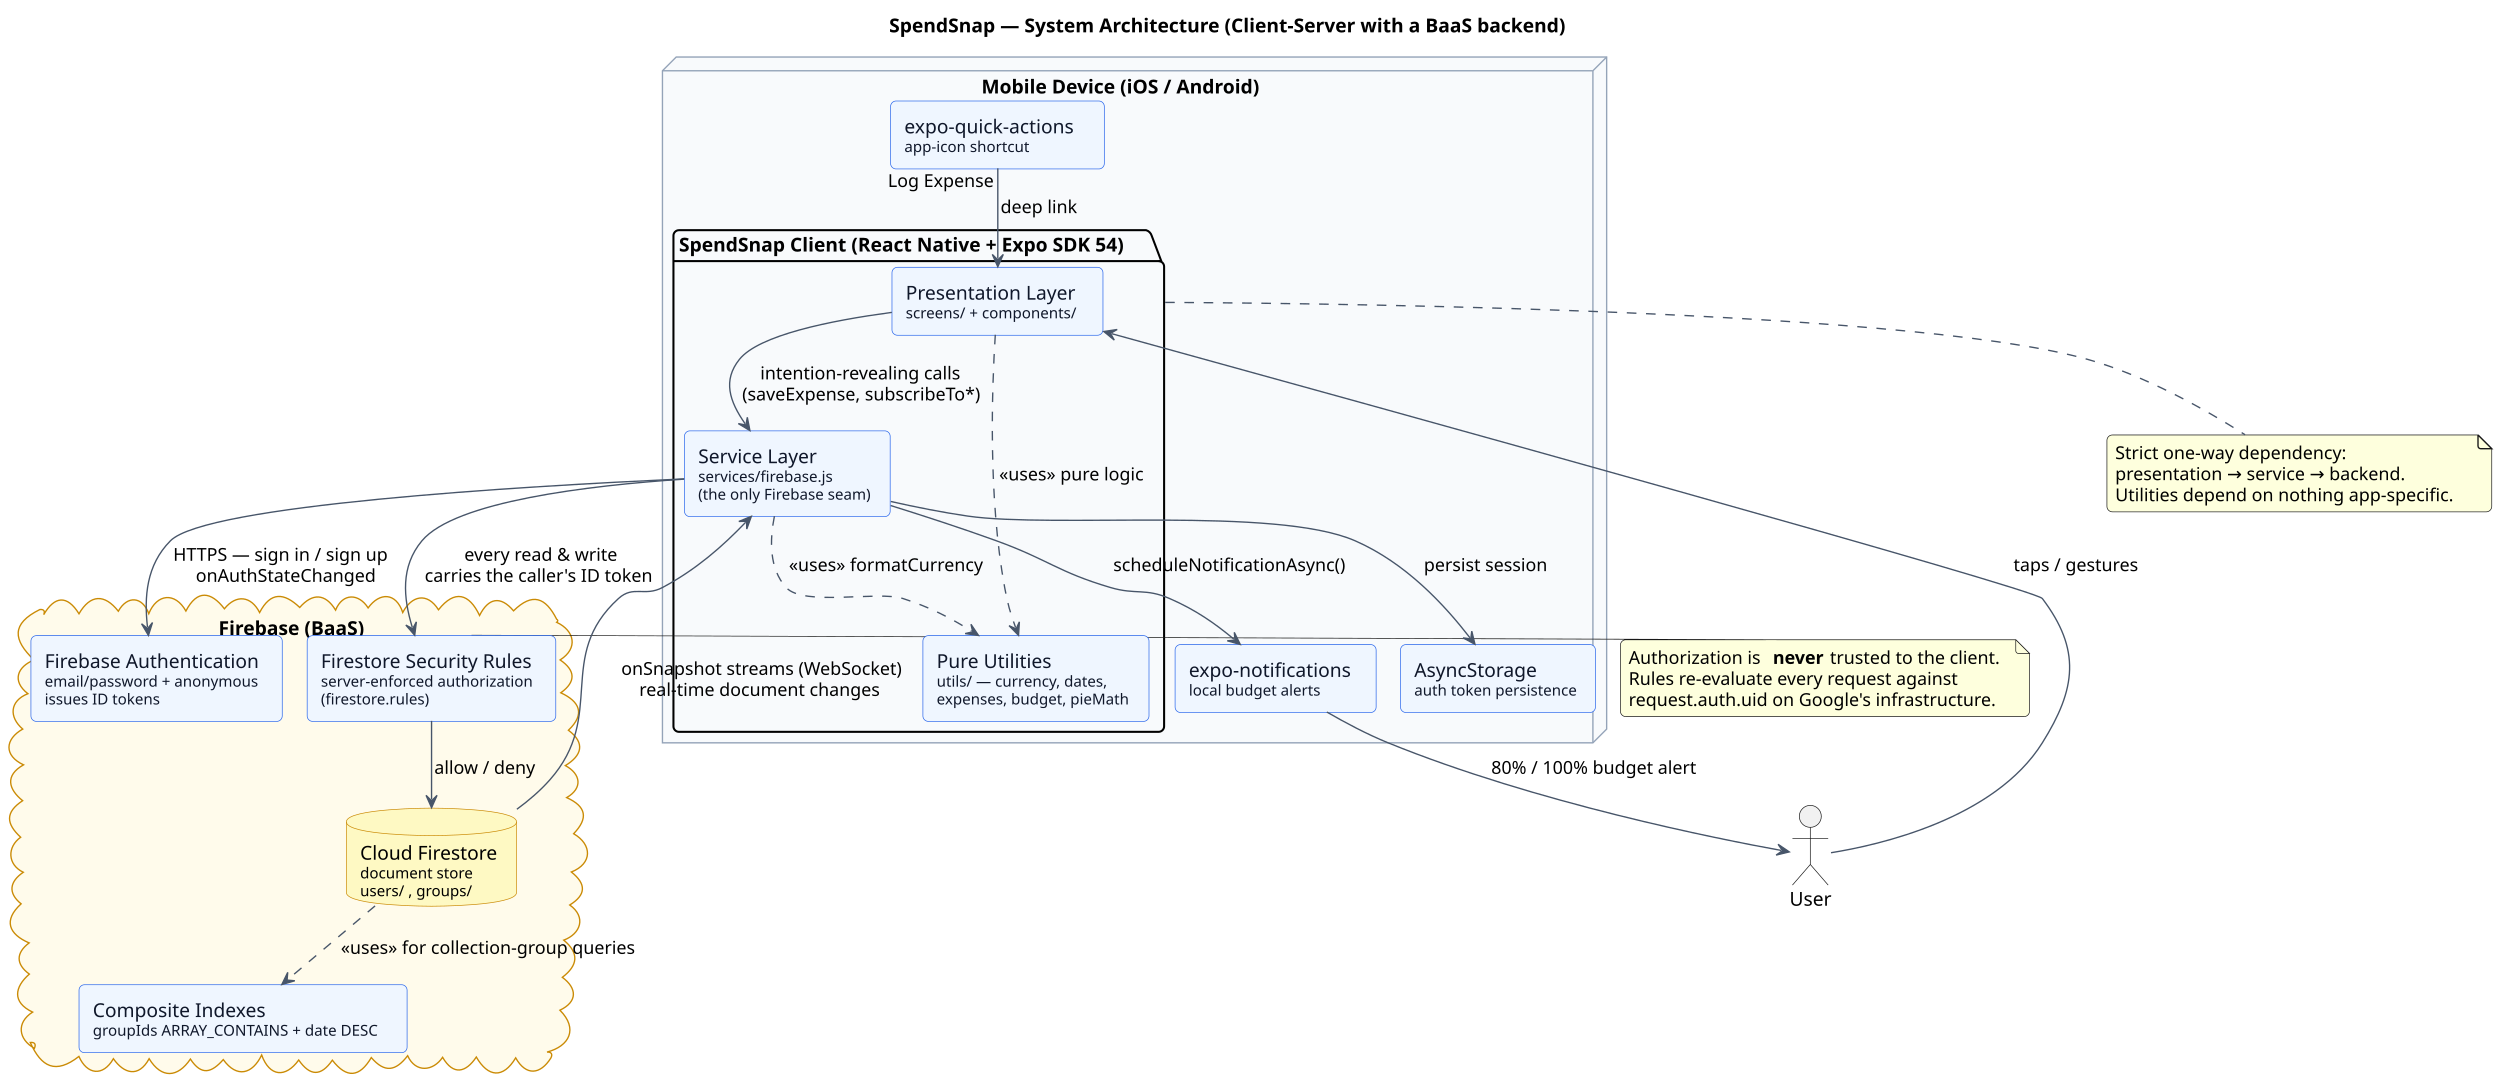
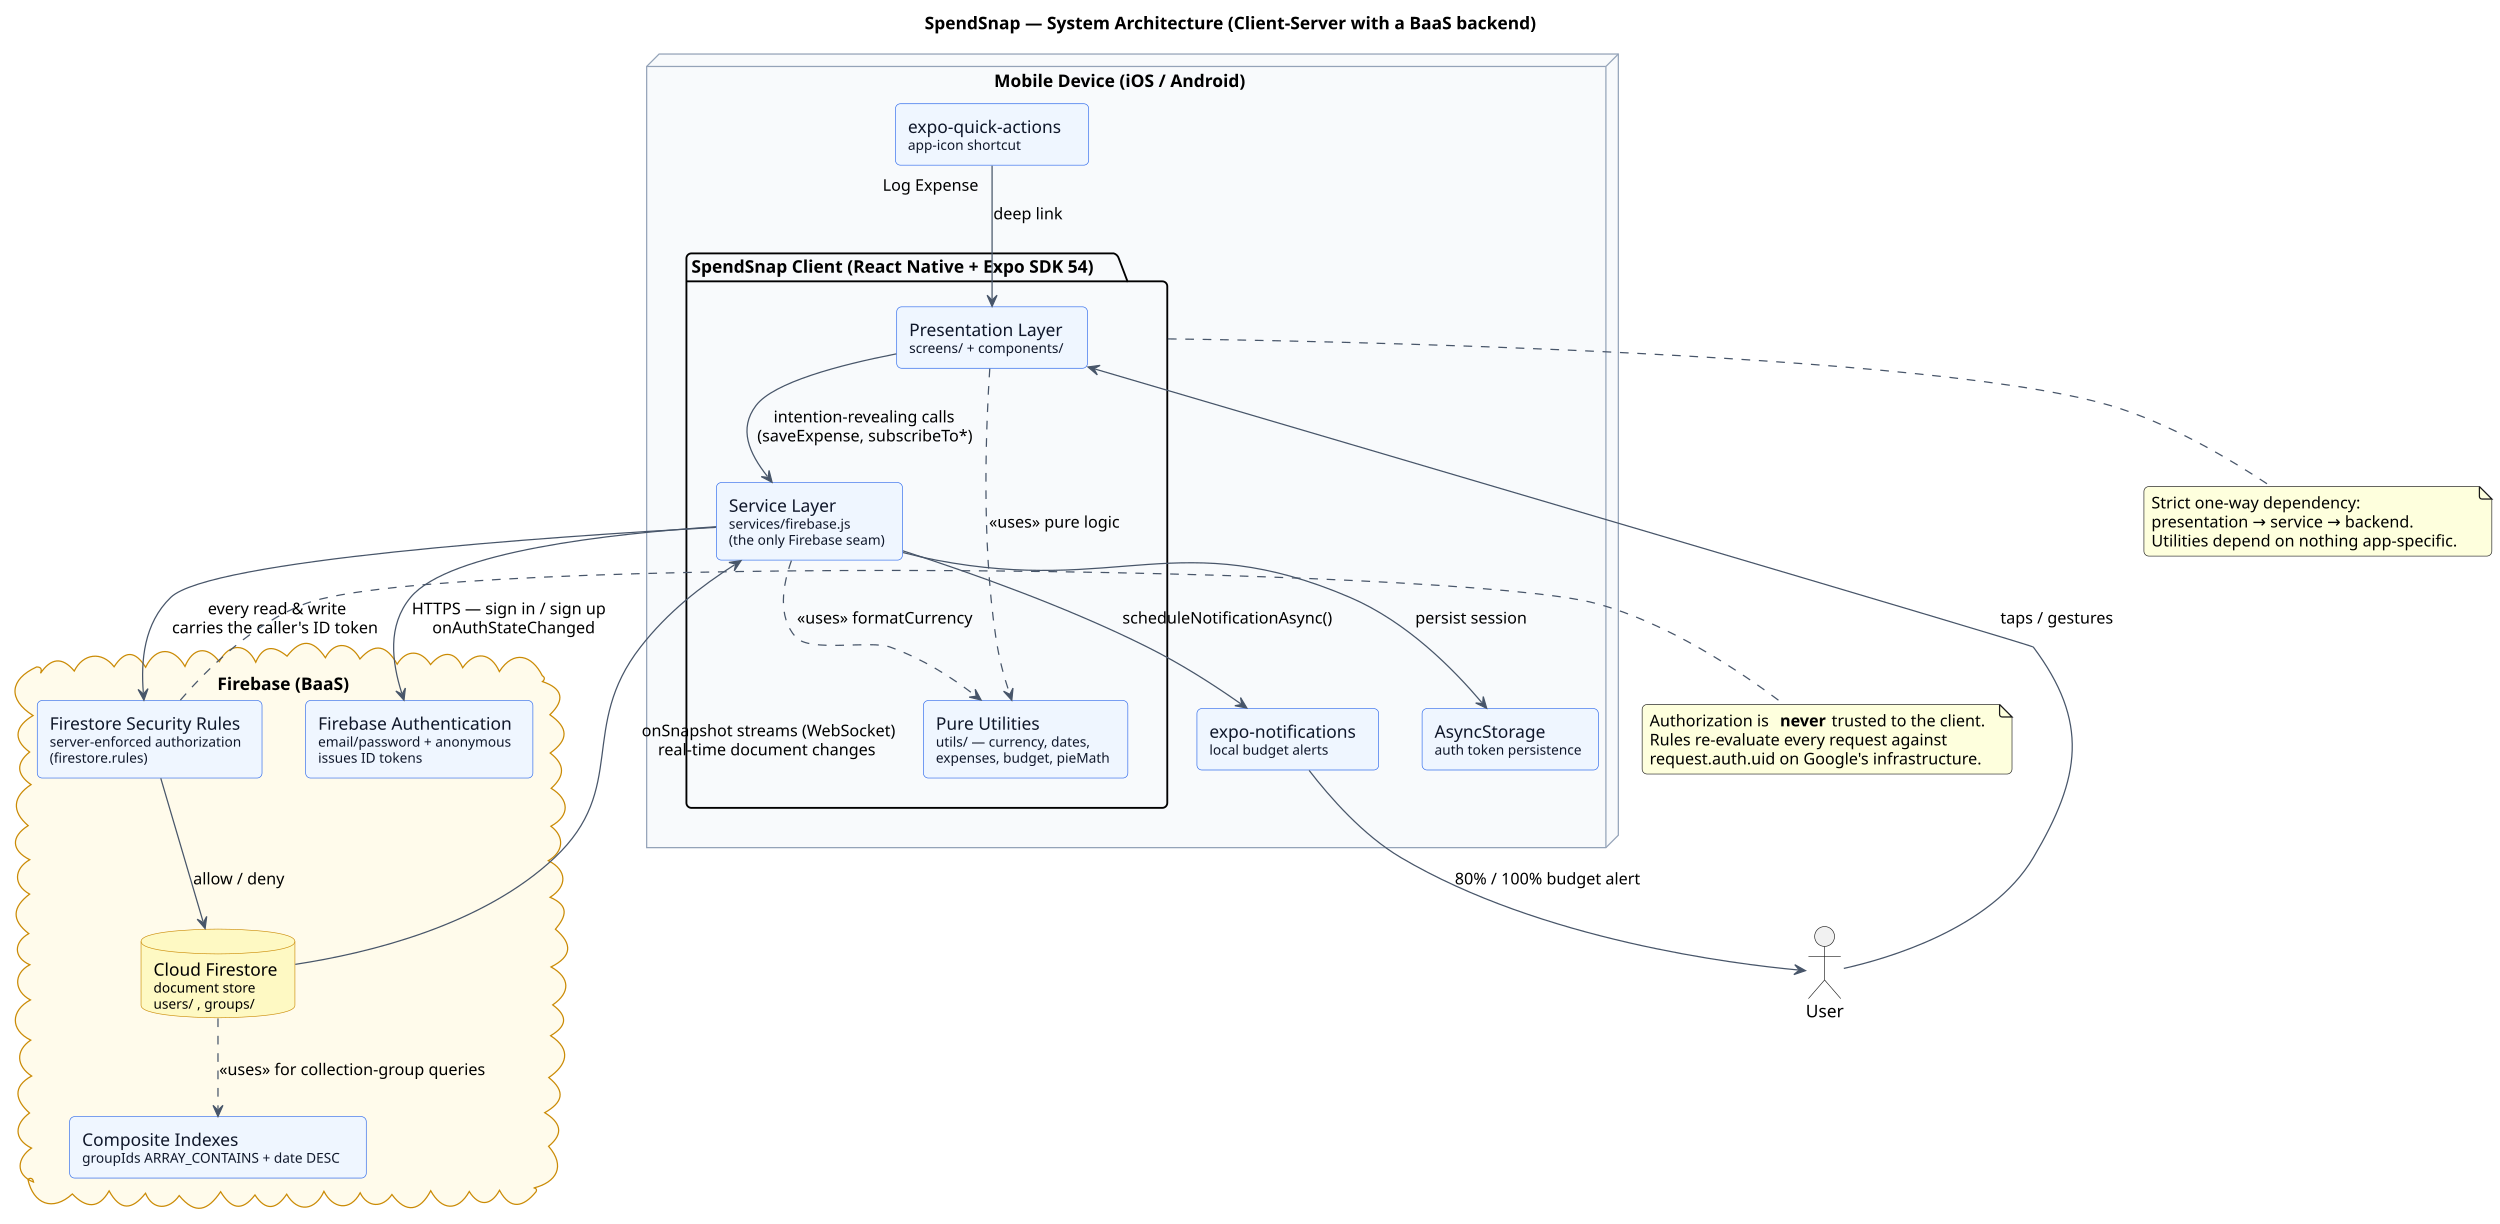
- <svg xmlns="http://www.w3.org/2000/svg" contentStyleType="text/css" data-diagram-type="DESCRIPTION" height="792px" preserveAspectRatio="none" style="width:1819px;height:792px;background:#FFFFFF;" version="1.1" viewBox="0 0 1819 792" width="1819px" zoomAndPan="magnify">
+ <svg xmlns="http://www.w3.org/2000/svg" contentStyleType="text/css" data-diagram-type="DESCRIPTION" height="985px" preserveAspectRatio="none" style="width:2012px;height:985px;background:#FFFFFF;" version="1.1" viewBox="0 0 2012 985" width="2012px" zoomAndPan="magnify">
  <defs />
  <g>
    <g class="title" data-source-line="4">
-       <text fill="#000000" font-family="sans-serif" font-size="14" font-weight="bold" lengthAdjust="spacing" textLength="510.132" x="646.934" y="23.535">SpendSnap — System Architecture (Client-Server with a BaaS backend)</text>
+       <text fill="#000000" font-family="sans-serif" font-size="14" font-weight="bold" lengthAdjust="spacing" textLength="510.132" x="744.147" y="23.535">SpendSnap — System Architecture (Client-Server with a BaaS backend)</text>
    </g>
    <g class="cluster" data-entity="DEVICE" data-source-line="31" data-uid="ent0003" id="cluster_DEVICE">
-       <polygon fill="#F8FAFC" points="482,51.488,492,41.488,1169,41.488,1169,530.488,1159,540.488,482,540.488,482,51.488" style="stroke:#94A3B8;stroke-width:1;" />
-       <line style="stroke:#94A3B8;stroke-width:1;" x1="1159" x2="1169" y1="51.488" y2="41.488" />
-       <line style="stroke:#94A3B8;stroke-width:1;" x1="482" x2="1159" y1="51.488" y2="51.488" />
-       <line style="stroke:#94A3B8;stroke-width:1;" x1="1159" x2="1159" y1="51.488" y2="540.488" />
-       <text fill="#000000" font-family="sans-serif" font-size="14" font-weight="bold" lengthAdjust="spacing" textLength="214.792" x="714.104" y="68.023">Mobile Device (iOS / Android)</text>
+       <polygon fill="#F8FAFC" points="520.429,53.488,530.429,43.488,1302.429,43.488,1302.429,672.178,1292.429,682.178,520.429,682.178,520.429,53.488" style="stroke:#94A3B8;stroke-width:1;" />
+       <line style="stroke:#94A3B8;stroke-width:1;" x1="1292.429" x2="1302.429" y1="53.488" y2="43.488" />
+       <line style="stroke:#94A3B8;stroke-width:1;" x1="520.429" x2="1292.429" y1="53.488" y2="53.488" />
+       <line style="stroke:#94A3B8;stroke-width:1;" x1="1292.429" x2="1292.429" y1="53.488" y2="682.178" />
+       <text fill="#000000" font-family="sans-serif" font-size="14" font-weight="bold" lengthAdjust="spacing" textLength="214.792" x="800.033" y="70.023">Mobile Device (iOS / Android)</text>
    </g>
    <g class="cluster" data-entity="CLIENT" data-source-line="33" data-uid="ent0004" id="cluster_CLIENT">
-       <path d="M494,167.488 L833.961,167.488 A6,6 0 0 1 837.961,171.488 L844.961,189.977 L843,189.977 A4,4 0 0 1 847,193.977 L847,528.488 A4,4 0 0 1 843,532.488 L494,532.488 A4,4 0 0 1 490,528.488 L490,171.488 A4,4 0 0 1 494,167.488" fill="none" style="stroke:#000000;stroke-width:1.5;" />
-       <line style="stroke:#000000;stroke-width:1.5;" x1="490" x2="844.961" y1="189.977" y2="189.977" />
-       <text fill="#000000" font-family="sans-serif" font-size="14" font-weight="bold" lengthAdjust="spacing" textLength="341.961" x="494" y="183.023">SpendSnap Client (React Native + Expo SDK 54)</text>
+       <path d="M556.429,203.938 L896.389,203.938 A6,6 0 0 1 900.389,207.938 L907.389,226.427 L935.429,226.427 A4,4 0 0 1 939.429,230.427 L939.429,646.178 A4,4 0 0 1 935.429,650.178 L556.429,650.178 A4,4 0 0 1 552.429,646.178 L552.429,207.938 A4,4 0 0 1 556.429,203.938" fill="none" style="stroke:#000000;stroke-width:1.5;" />
+       <line style="stroke:#000000;stroke-width:1.5;" x1="552.429" x2="907.389" y1="226.427" y2="226.427" />
+       <text fill="#000000" font-family="sans-serif" font-size="14" font-weight="bold" lengthAdjust="spacing" textLength="341.961" x="556.429" y="219.473">SpendSnap Client (React Native + Expo SDK 54)</text>
    </g>
    <g class="cluster" data-entity="FIREBASE" data-source-line="44" data-uid="ent0011" id="cluster_FIREBASE">
-       <path d="M31.774,447.251 C39.723,433.62 48.778,432.647 57.472,446.557 C65.735,432.37 76.079,431.959 86.088,444.702 C92.662,433.024 103.627,433.856 108.257,446.476 C114.149,432.003 127.337,430.518 135.257,444.556 C143.468,428.875 153.43,430.178 163.276,442.945 C171.857,432.306 182.724,433.525 188.89,445.661 C196.972,430.284 206.699,431.174 218.081,441.983 C227.287,431.459 236.635,431.601 244.173,443.891 C249.392,431.239 261.065,431.699 267.847,442.299 C276.235,430.767 288.101,430.942 293.041,445.615 C299.464,433.456 310.726,430.528 319.048,443.661 C330.862,428.776 341.379,431.857 348.929,447.794 C355.288,435.178 364.032,433.05 373.652,444.436 C387.417,430.901 396.911,434.619 405,450.488 C406.178,451.219 406.06,452 405.068,452.795 C418.047,458.923 420.935,471.637 407.564,480.167 C418.757,487.781 419.269,495.994 408.06,504.072 C421.911,510.553 425.963,519.52 413.588,531.321 C426.154,540.717 423.321,549.764 411.37,557.046 C422.521,563.043 424.304,573.39 412.332,580.342 C426.614,586.823 428.299,595.289 417.386,606.617 C430.963,614.478 431.198,628.334 415.74,634.479 C426.568,643.099 426.692,650.972 414.569,658.471 C426.819,667.249 422.486,679.452 410.211,684.053 C421.63,693.599 420.516,702.446 409.158,711.105 C419.926,719.051 420.39,728.812 407.417,735.03 C420.849,748.506 414.376,761.228 398,765.488 C401.16,765.312 402.313,766.997 400.8,769.833 C393.151,781.995 382.75,783.088 375.212,769.72 C366.025,785.059 355.109,783.85 346.562,769.11 C338.931,780.507 329.881,782.708 322.033,769.326 C315.161,779.507 302.426,780.862 296.59,768.174 C287.901,779.448 279.988,780.866 270.155,769.51 C261.575,784.038 252.276,784.884 241.818,771.411 C233.439,783.428 225.606,783.088 217.347,771.289 C207.704,784.586 196.136,783.447 190.384,767.679 C183.67,781.507 172.418,784.759 162.449,770.972 C153.968,780.534 146.667,782.943 138.538,770.589 C129.27,784.266 117.541,785.008 108.508,770.34 C100.845,784.394 90.166,781.26 82.505,770.338 C74.861,783.62 63.293,781.961 57.417,768.669 C40.376,781.95 30.069,776.418 22,758.488 C25.336,758.195 26.311,759.776 25.062,762.765 C13.378,756.308 11.653,744.087 23.709,736.411 C8.586,729.228 10.58,718.149 21.342,708.752 C11.493,701.611 11.464,693.354 21.174,686.069 C6.423,679.713 2.147,669.707 15.355,657.63 C5.423,649.6 7.17,641.352 16.922,634.666 C5.387,629.095 5.069,616.337 15.027,609.167 C4.431,599.386 3.589,591.083 16.471,582.577 C6.098,574.251 3.434,564.255 17.095,556.504 C2.665,549.722 3.533,537.856 16.523,530.471 C6.365,521.765 6.996,510.026 20.272,504.733 C8.344,495.428 12.688,485.07 24.781,480.176 C9.409,465.611 8.023,453.873 29,443.488 C31.852,443.226 32.952,444.543 31.774,447.251" fill="#FFFBEB" style="stroke:#CA8A04;stroke-width:1;" />
-       <text fill="#000000" font-family="sans-serif" font-size="14" font-weight="bold" lengthAdjust="spacing" textLength="109.054" x="158.973" y="462.023">Firebase (BaaS)</text>
+       <path d="M32.591,541.884 C40.795,529.786 49.916,528.133 59.753,540.035 C66.828,525.911 81.874,523.754 91.831,536.607 C100.571,523.098 108.854,523.699 117.184,536.994 C125.601,519.935 139.769,520.62 148.878,536.325 C155.127,521.387 166.266,519.218 176.485,532.431 C184.532,517.219 198.329,517.343 205.836,532.945 C211.948,518.958 220.535,519.534 231.011,528.065 C242.235,513.91 251.809,514.413 261.858,529.311 C269.674,514.758 282.875,517.57 289.679,530.341 C302.045,516.563 311.257,519.767 319.639,534.523 C327.295,521.914 339.14,523.387 346.52,534.831 C355.424,524.293 365.904,522.79 372.354,537.357 C382.329,523.512 394.948,525.127 401.885,540.435 C413.539,522.653 428.098,527.219 436.429,543.778 C438.765,545.235 438.475,546.952 436.582,548.545 C452.928,554.092 455.073,563.218 442.55,575.223 C457.518,585.762 457.89,595.256 442.805,606.044 C454.881,615.345 454.718,624.489 443.601,634.44 C458.174,643.338 459.122,656.262 443.391,664.952 C454.942,673.618 453.199,685.758 441.321,692.674 C456.403,700.343 456.904,713.076 442.732,722.146 C458.102,728.798 456.024,737.133 446.993,747.832 C461.138,759.744 460.231,769.835 443.501,778.197 C458.908,786.864 459.299,798.786 444.811,808.735 C457.5,818.055 455.963,825.936 443.145,833.543 C460.58,844.901 456.084,857.257 441.665,867.215 C455.715,878.643 452.688,887.341 438.393,895.489 C450.805,903.152 454.427,911.976 441.498,922.547 C455.56,938.721 447.815,951.604 429.429,956.108 C431.344,956.085 432.402,957.337 431.349,959.173 C421.275,971.457 410.899,974.308 401.998,957.971 C395.227,970.5 385.443,971.311 377.674,958.947 C368.344,975.471 355.307,974.1 346.642,958.308 C338.179,974.427 327.024,977.269 315.42,961.371 C308.15,972.195 295.922,972.232 289.873,960.016 C281.614,975.412 267.783,972.578 260.705,958.833 C253.929,974.016 239.819,976.557 230.717,961.111 C222.524,973.345 213.989,975.024 205.191,961.716 C194.426,975.785 185.727,972.455 177.564,959.095 C167.314,974.282 157.373,978.11 144.211,962.22 C136.498,973.486 123.053,974.652 117.108,960.347 C106.175,974.058 96.814,974.657 87.818,958.45 C79.249,973.469 68.973,972.121 58.223,960.913 C42.439,975.393 26.845,969.098 22.429,949.108 C25.088,947.336 26.521,948.74 27.01,951.368 C11.676,945.255 14.042,931.736 25.341,923.999 C10.56,916.601 11.802,904.663 23.745,895.755 C12.349,885.554 9.783,874.631 25.451,865.981 C13.337,858.055 12.162,845.656 24.71,837.098 C7.874,828.879 8.625,813.213 24.466,804.748 C11.497,797.873 10.306,783.755 23.991,776.434 C10.448,770.399 11.099,758.248 23.163,751.368 C8.845,740.373 10.09,729.997 23.821,719.584 C10.5,712.141 11.183,699.249 23.911,691.889 C8.932,684.328 8.68,673.348 22.662,664.468 C9.02,652.838 10.354,641.101 24.978,631.454 C13.366,623.419 12.642,614.261 23.848,605.241 C9.206,594.573 13.066,583.919 26.594,575.887 C6,562.801 7.63,546.792 29.429,536.778 C33.21,536.707 33.893,538.807 32.591,541.884" fill="#FFFBEB" style="stroke:#CA8A04;stroke-width:1;" />
+       <text fill="#000000" font-family="sans-serif" font-size="14" font-weight="bold" lengthAdjust="spacing" textLength="109.054" x="174.902" y="555.313">Firebase (BaaS)</text>
+     </g>
+     <g class="entity" data-entity="NOTIF" data-source-line="39" data-uid="ent0008" id="entity_NOTIF">
+       <rect fill="#EFF6FF" height="49.443" rx="4" ry="4" style="stroke:#2563EB;stroke-width:0.5;" width="146.273" x="963.289" y="570.258" />
+       <text fill="#0F172A" font-family="sans-serif" font-size="14" lengthAdjust="spacing" textLength="126.273" x="973.289" y="593.793">expo-notifications</text>
+       <text fill="#0F172A" font-family="sans-serif" font-size="11" lengthAdjust="spacing" textLength="99.166" x="973.289" y="607.381">local budget alerts</text>
+     </g>
+     <g class="entity" data-entity="STORE" data-source-line="40" data-uid="ent0009" id="entity_STORE">
+       <rect fill="#EFF6FF" height="49.443" rx="4" ry="4" style="stroke:#2563EB;stroke-width:0.5;" width="141.838" x="1144.509" y="570.258" />
+       <text fill="#0F172A" font-family="sans-serif" font-size="14" lengthAdjust="spacing" textLength="91.335" x="1154.509" y="593.793">AsyncStorage</text>
+       <text fill="#0F172A" font-family="sans-serif" font-size="11" lengthAdjust="spacing" textLength="121.838" x="1154.509" y="607.381">auth token persistence</text>
+     </g>
+     <g class="entity" data-entity="QA" data-source-line="41" data-uid="ent0010" id="entity_QA">
+       <rect fill="#EFF6FF" height="49.443" rx="4" ry="4" style="stroke:#2563EB;stroke-width:0.5;" width="155.509" x="720.679" y="83.488" />
+       <text fill="#0F172A" font-family="sans-serif" font-size="14" lengthAdjust="spacing" textLength="135.509" x="730.679" y="107.023">expo-quick-actions</text>
+       <text fill="#0F172A" font-family="sans-serif" font-size="11" lengthAdjust="spacing" textLength="96.545" x="730.679" y="120.611">app-icon shortcut</text>
+     </g>
+     <g class="entity" data-entity="UI" data-source-line="34" data-uid="ent0005" id="entity_UI">
+       <rect fill="#EFF6FF" height="49.443" rx="4" ry="4" style="stroke:#2563EB;stroke-width:0.5;" width="153.52" x="721.669" y="246.938" />
+       <text fill="#0F172A" font-family="sans-serif" font-size="14" lengthAdjust="spacing" textLength="124.899" x="731.669" y="270.473">Presentation Layer</text>
+       <text fill="#0F172A" font-family="sans-serif" font-size="11" lengthAdjust="spacing" textLength="133.52" x="731.669" y="284.061">screens/ + components/</text>
+     </g>
+     <g class="entity" data-entity="SVC" data-source-line="35" data-uid="ent0006" id="entity_SVC">
+       <rect fill="#EFF6FF" height="62.398" rx="4" ry="4" style="stroke:#2563EB;stroke-width:0.5;" width="149.696" x="576.579" y="388.378" />
+       <text fill="#0F172A" font-family="sans-serif" font-size="14" lengthAdjust="spacing" textLength="87.801" x="586.579" y="411.913">Service Layer</text>
+       <text fill="#0F172A" font-family="sans-serif" font-size="11" lengthAdjust="spacing" textLength="103.27" x="586.579" y="425.501">services/firebase.js</text>
+       <text fill="#0F172A" font-family="sans-serif" font-size="11" lengthAdjust="spacing" textLength="129.696" x="586.579" y="438.456">(the only Firebase seam)</text>
+     </g>
+     <g class="entity" data-entity="UTILS" data-source-line="36" data-uid="ent0007" id="entity_UTILS">
+       <rect fill="#EFF6FF" height="62.398" rx="4" ry="4" style="stroke:#2563EB;stroke-width:0.5;" width="164.515" x="743.169" y="563.778" />
+       <text fill="#0F172A" font-family="sans-serif" font-size="14" lengthAdjust="spacing" textLength="85.682" x="753.169" y="587.313">Pure Utilities</text>
+       <text fill="#0F172A" font-family="sans-serif" font-size="11" lengthAdjust="spacing" textLength="131.726" x="753.169" y="600.901">utils/ — currency, dates,</text>
+       <text fill="#0F172A" font-family="sans-serif" font-size="11" lengthAdjust="spacing" textLength="144.515" x="753.169" y="613.856">expenses, budget, pieMath</text>
+     </g>
+     <g class="entity" data-entity="AUTH" data-source-line="45" data-uid="ent0012" id="entity_AUTH">
+       <rect fill="#EFF6FF" height="62.398" rx="4" ry="4" style="stroke:#2563EB;stroke-width:0.5;" width="182.868" x="245.999" y="563.778" />
+       <text fill="#0F172A" font-family="sans-serif" font-size="14" lengthAdjust="spacing" textLength="160.508" x="255.999" y="587.313">Firebase Authentication</text>
+       <text fill="#0F172A" font-family="sans-serif" font-size="11" lengthAdjust="spacing" textLength="162.868" x="255.999" y="600.901">email/password + anonymous</text>
+       <text fill="#0F172A" font-family="sans-serif" font-size="11" lengthAdjust="spacing" textLength="87.189" x="255.999" y="613.856">issues ID tokens</text>
+     </g>
+     <g class="entity" data-entity="RULES" data-source-line="46" data-uid="ent0013" id="entity_RULES">
+       <rect fill="#EFF6FF" height="62.398" rx="4" ry="4" style="stroke:#2563EB;stroke-width:0.5;" width="180.886" x="29.989" y="563.778" />
+       <text fill="#0F172A" font-family="sans-serif" font-size="14" lengthAdjust="spacing" textLength="158.491" x="39.989" y="587.313">Firestore Security Rules</text>
+       <text fill="#0F172A" font-family="sans-serif" font-size="11" lengthAdjust="spacing" textLength="160.886" x="39.989" y="600.901">server-enforced authorization</text>
+       <text fill="#0F172A" font-family="sans-serif" font-size="11" lengthAdjust="spacing" textLength="81.839" x="39.989" y="613.856">(firestore.rules)</text>
+     </g>
+     <g class="entity" data-entity="FS" data-source-line="47" data-uid="ent0014" id="entity_FS">
+       <path d="M113.509,757.718 C113.509,747.718 175.431,747.718 175.431,747.718 C175.431,747.718 237.353,747.718 237.353,757.718 L237.353,809.117 C237.353,819.117 175.431,819.117 175.431,819.117 C175.431,819.117 113.509,819.117 113.509,809.117 L113.509,757.718" fill="#FEF9C3" style="stroke:#CA8A04;stroke-width:0.5;" />
+       <path d="M113.509,757.718 C113.509,767.718 175.431,767.718 175.431,767.718 C175.431,767.718 237.353,767.718 237.353,757.718" fill="none" style="stroke:#CA8A04;stroke-width:0.5;" />
+       <text fill="#000000" font-family="sans-serif" font-size="14" lengthAdjust="spacing" textLength="103.845" x="123.509" y="785.253">Cloud Firestore</text>
+       <text fill="#000000" font-family="sans-serif" font-size="11" lengthAdjust="spacing" textLength="84.068" x="123.509" y="798.841">document store</text>
+       <text fill="#000000" font-family="sans-serif" font-size="11" lengthAdjust="spacing" textLength="88.124" x="123.509" y="811.796">users/ , groups/</text>
+     </g>
+     <g class="entity" data-entity="IDX" data-source-line="48" data-uid="ent0015" id="entity_IDX">
+       <rect fill="#EFF6FF" height="49.443" rx="4" ry="4" style="stroke:#2563EB;stroke-width:0.5;" width="238.7" x="56.079" y="898.668" />
+       <text fill="#0F172A" font-family="sans-serif" font-size="14" lengthAdjust="spacing" textLength="130.273" x="66.079" y="922.203">Composite Indexes</text>
+       <text fill="#0F172A" font-family="sans-serif" font-size="11" lengthAdjust="spacing" textLength="218.7" x="66.079" y="935.791">groupIds ARRAY_CONTAINS + date DESC</text>
    </g>
    <g class="entity" data-entity="USER" data-source-line="29" data-uid="ent0002" id="entity_USER">
-       <ellipse cx="1317.183" cy="593.988" fill="#F1F1F1" rx="8" ry="8" style="stroke:#181818;stroke-width:0.5;" />
-       <path d="M1317.183,601.988 L1317.183,628.988 M1304.183,609.988 L1330.183,609.988 M1317.183,628.988 L1304.183,643.988 M1317.183,628.988 L1330.183,643.988" fill="none" style="stroke:#181818;stroke-width:0.5;" />
-       <text fill="#000000" font-family="sans-serif" font-size="14" lengthAdjust="spacing" textLength="30.365" x="1302" y="659.023">User</text>
+       <ellipse cx="1468.431" cy="753.678" fill="#F1F1F1" rx="8" ry="8" style="stroke:#181818;stroke-width:0.5;" />
+       <path d="M1468.431,761.678 L1468.431,788.678 M1455.431,769.678 L1481.431,769.678 M1468.431,788.678 L1455.431,803.678 M1468.431,788.678 L1481.431,803.678" fill="none" style="stroke:#181818;stroke-width:0.5;" />
+       <text fill="#000000" font-family="sans-serif" font-size="14" lengthAdjust="spacing" textLength="30.365" x="1453.249" y="818.713">User</text>
    </g>
    <g class="entity" data-entity="GMN29" data-source-line="68" data-uid="ent0030" id="entity_GMN29">
-       <path d="M1179,469.488 L1179,517.42 A4,4 0 0 0 1183,521.42 L1472.669,521.42 A4,4 0 0 0 1476.669,517.42 L1476.669,475.488 L1466.669,465.488 L1292.852,465.488 L343.059,462.176 L1284.852,465.488 L1183,465.488 A4,4 0 0 0 1179,469.488" fill="#FEFFDD" style="stroke:#181818;stroke-width:0.5;" />
-       <path d="M1466.669,465.488 L1466.669,473.488 A2,2 0 0 0 1468.669,475.488 L1476.669,475.488 L1466.669,465.488" fill="#FEFFDD" style="stroke:#181818;stroke-width:0.5;" />
-       <text fill="#000000" font-family="sans-serif" font-size="13" lengthAdjust="spacing" textLength="100.832" x="1185" y="483.057">Authorization is</text>
-       <text fill="#000000" font-family="sans-serif" font-size="13" font-weight="bold" lengthAdjust="spacing" textLength="37.394" x="1289.946" y="483.057">never</text>
-       <text fill="#000000" font-family="sans-serif" font-size="13" lengthAdjust="spacing" textLength="128.984" x="1331.453" y="483.057">trusted to the client.</text>
-       <text fill="#000000" font-family="sans-serif" font-size="13" lengthAdjust="spacing" textLength="249.361" x="1185" y="498.367">Rules re-evaluate every request against</text>
-       <text fill="#000000" font-family="sans-serif" font-size="13" lengthAdjust="spacing" textLength="276.669" x="1185" y="513.678">request.auth.uid on Google's infrastructure.</text>
+       <path d="M1321.599,571.008 L1321.599,618.94 A4,4 0 0 0 1325.599,622.94 L1615.267,622.94 A4,4 0 0 0 1619.267,618.94 L1619.267,577.008 L1609.267,567.008 L1325.599,567.008 A4,4 0 0 0 1321.599,571.008" fill="#FEFFDD" style="stroke:#181818;stroke-width:0.5;" />
+       <path d="M1609.267,567.008 L1609.267,575.008 A2,2 0 0 0 1611.267,577.008 L1619.267,577.008 L1609.267,567.008" fill="#FEFFDD" style="stroke:#181818;stroke-width:1;" />
+       <text fill="#000000" font-family="sans-serif" font-size="13" lengthAdjust="spacing" textLength="100.832" x="1327.599" y="584.577">Authorization is</text>
+       <text fill="#000000" font-family="sans-serif" font-size="13" font-weight="bold" lengthAdjust="spacing" textLength="37.394" x="1432.544" y="584.577">never</text>
+       <text fill="#000000" font-family="sans-serif" font-size="13" lengthAdjust="spacing" textLength="128.984" x="1474.052" y="584.577">trusted to the client.</text>
+       <text fill="#000000" font-family="sans-serif" font-size="13" lengthAdjust="spacing" textLength="249.361" x="1327.599" y="599.887">Rules re-evaluate every request against</text>
+       <text fill="#000000" font-family="sans-serif" font-size="13" lengthAdjust="spacing" textLength="276.669" x="1327.599" y="615.198">request.auth.uid on Google's infrastructure.</text>
    </g>
    <g class="entity" data-entity="GMN32" data-source-line="74" data-uid="ent0033" id="entity_GMN32">
-       <path d="M1533,320.488 L1533,368.42 A4,4 0 0 0 1537,372.42 L1808.997,372.42 A4,4 0 0 0 1812.997,368.42 L1812.997,326.488 L1802.997,316.488 L1537,316.488 A4,4 0 0 0 1533,320.488" fill="#FEFFDD" style="stroke:#181818;stroke-width:0.5;" />
-       <path d="M1802.997,316.488 L1802.997,324.488 A2,2 0 0 0 1804.997,326.488 L1812.997,326.488 L1802.997,316.488" fill="#FEFFDD" style="stroke:#181818;stroke-width:1;" />
-       <text fill="#000000" font-family="sans-serif" font-size="13" lengthAdjust="spacing" textLength="175.468" x="1539" y="334.057">Strict one-way dependency:</text>
-       <text fill="#000000" font-family="sans-serif" font-size="13" lengthAdjust="spacing" textLength="222.65" x="1539" y="349.367">presentation → service → backend.</text>
-       <text fill="#000000" font-family="sans-serif" font-size="13" lengthAdjust="spacing" textLength="258.997" x="1539" y="364.678">Utilities depend on nothing app-specific.</text>
+       <path d="M1725.429,395.608 L1725.429,443.54 A4,4 0 0 0 1729.429,447.54 L2001.426,447.54 A4,4 0 0 0 2005.426,443.54 L2005.426,401.608 L1995.426,391.608 L1729.429,391.608 A4,4 0 0 0 1725.429,395.608" fill="#FEFFDD" style="stroke:#181818;stroke-width:0.5;" />
+       <path d="M1995.426,391.608 L1995.426,399.608 A2,2 0 0 0 1997.426,401.608 L2005.426,401.608 L1995.426,391.608" fill="#FEFFDD" style="stroke:#181818;stroke-width:1;" />
+       <text fill="#000000" font-family="sans-serif" font-size="13" lengthAdjust="spacing" textLength="175.468" x="1731.429" y="409.177">Strict one-way dependency:</text>
+       <text fill="#000000" font-family="sans-serif" font-size="13" lengthAdjust="spacing" textLength="222.65" x="1731.429" y="424.487">presentation → service → backend.</text>
+       <text fill="#000000" font-family="sans-serif" font-size="13" lengthAdjust="spacing" textLength="258.997" x="1731.429" y="439.798">Utilities depend on nothing app-specific.</text>
    </g>
-     <g class="entity" data-entity="NOTIF" data-source-line="39" data-uid="ent0008" id="entity_NOTIF">
-       <rect fill="#EFF6FF" height="49.443" rx="4" ry="4" style="stroke:#2563EB;stroke-width:0.5;" width="146.273" x="855" y="468.988" />
-       <text fill="#0F172A" font-family="sans-serif" font-size="14" lengthAdjust="spacing" textLength="126.273" x="865" y="492.523">expo-notifications</text>
-       <text fill="#0F172A" font-family="sans-serif" font-size="11" lengthAdjust="spacing" textLength="99.166" x="865" y="506.111">local budget alerts</text>
+     <g class="link" data-entity-1="USER" data-entity-2="UI" data-source-line="51" data-uid="lnk16" id="link_USER_UI">
+       <path d="M1483.899,779.388 C1518.649,771.658 1602.449,747.588 1636.429,690.178 C1674.769,625.378 1681.479,581.098 1636.429,520.778 C1634.949,518.798 1088.425,357.931 881.365,297.041" fill="none" id="USER-to-UI" style="stroke:#475569;stroke-width:1;" />
+       <polygon fill="#475569" points="875.609,295.348,883.115,301.725,880.405,296.759,885.371,294.05,875.609,295.348" style="stroke:#475569;stroke-width:1;" />
+       <text fill="#000000" font-family="sans-serif" font-size="13" lengthAdjust="spacing" textLength="95.989" x="1609.899" y="501.847">taps / gestures</text>
    </g>
-     <g class="entity" data-entity="STORE" data-source-line="40" data-uid="ent0009" id="entity_STORE">
-       <rect fill="#EFF6FF" height="49.443" rx="4" ry="4" style="stroke:#2563EB;stroke-width:0.5;" width="141.838" x="1019" y="468.988" />
-       <text fill="#0F172A" font-family="sans-serif" font-size="14" lengthAdjust="spacing" textLength="91.335" x="1029" y="492.523">AsyncStorage</text>
-       <text fill="#0F172A" font-family="sans-serif" font-size="11" lengthAdjust="spacing" textLength="121.838" x="1029" y="506.111">auth token persistence</text>
+     <g class="link" data-entity-1="QA" data-entity-2="UI" data-source-line="52" data-uid="lnk17" id="link_QA_UI">
+       <path d="M798.429,133.388 C798.429,163.908 798.429,210.108 798.429,240.588" fill="none" id="QA-to-UI" style="stroke:#475569;stroke-width:1;" />
+       <polygon fill="#475569" points="798.429,246.588,802.429,237.588,798.429,241.588,794.429,237.588,798.429,246.588" style="stroke:#475569;stroke-width:1;" />
+       <text fill="#000000" font-family="sans-serif" font-size="13" lengthAdjust="spacing" textLength="58.145" x="799.429" y="176.507">deep link</text>
+       <text fill="#000000" font-family="sans-serif" font-size="13" lengthAdjust="spacing" textLength="79.517" x="710.353" y="153.549">Log Expense</text>
    </g>
-     <g class="entity" data-entity="QA" data-source-line="41" data-uid="ent0010" id="entity_QA">
-       <rect fill="#EFF6FF" height="49.443" rx="4" ry="4" style="stroke:#2563EB;stroke-width:0.5;" width="155.509" x="648" y="73.488" />
-       <text fill="#0F172A" font-family="sans-serif" font-size="14" lengthAdjust="spacing" textLength="135.509" x="658" y="97.023">expo-quick-actions</text>
-       <text fill="#0F172A" font-family="sans-serif" font-size="11" lengthAdjust="spacing" textLength="96.545" x="658" y="110.611">app-icon shortcut</text>
+     <g class="link" data-entity-1="NOTIF" data-entity-2="USER" data-source-line="53" data-uid="lnk18" id="link_NOTIF_USER">
+       <path d="M1053.579,620.028 C1070.119,641.498 1097.079,672.258 1127.429,690.178 C1240.439,756.908 1396.824,775.986 1447.054,780.626" fill="none" id="NOTIF-to-USER" style="stroke:#475569;stroke-width:1;" />
+       <polygon fill="#475569" points="1453.029,781.178,1444.435,776.367,1448.05,780.718,1443.699,784.333,1453.029,781.178" style="stroke:#475569;stroke-width:1;" />
+       <text fill="#000000" font-family="sans-serif" font-size="13" lengthAdjust="spacing" textLength="154.756" x="1170.829" y="711.747">80% / 100% budget alert</text>
    </g>
-     <g class="entity" data-entity="UI" data-source-line="34" data-uid="ent0005" id="entity_UI">
-       <rect fill="#EFF6FF" height="49.443" rx="4" ry="4" style="stroke:#2563EB;stroke-width:0.5;" width="153.52" x="649" y="194.488" />
-       <text fill="#0F172A" font-family="sans-serif" font-size="14" lengthAdjust="spacing" textLength="124.899" x="659" y="218.023">Presentation Layer</text>
-       <text fill="#0F172A" font-family="sans-serif" font-size="11" lengthAdjust="spacing" textLength="133.52" x="659" y="231.611">screens/ + components/</text>
+     <g class="link" data-entity-1="UI" data-entity-2="SVC" data-source-line="55" data-uid="lnk19" id="link_UI_SVC">
+       <path d="M721.339,284.798 C675.039,293.838 622.469,307.828 608.429,326.378 C594.259,345.118 602.695,364.563 617.645,383.454" fill="none" id="UI-to-SVC" style="stroke:#475569;stroke-width:1;" />
+       <polygon fill="#475569" points="621.369,388.158,618.92,378.619,618.266,384.238,612.647,383.583,621.369,388.158" style="stroke:#475569;stroke-width:1;" />
+       <text fill="#000000" font-family="sans-serif" font-size="13" lengthAdjust="spacing" textLength="153.69" x="622.571" y="339.947">intention-revealing calls</text>
+       <text fill="#000000" font-family="sans-serif" font-size="13" lengthAdjust="spacing" textLength="179.975" x="609.429" y="355.257">(saveExpense, subscribeTo*)</text>
    </g>
-     <g class="entity" data-entity="SVC" data-source-line="35" data-uid="ent0006" id="entity_SVC">
-       <rect fill="#EFF6FF" height="62.398" rx="4" ry="4" style="stroke:#2563EB;stroke-width:0.5;" width="149.696" x="498" y="313.488" />
-       <text fill="#0F172A" font-family="sans-serif" font-size="14" lengthAdjust="spacing" textLength="87.801" x="508" y="337.023">Service Layer</text>
-       <text fill="#0F172A" font-family="sans-serif" font-size="11" lengthAdjust="spacing" textLength="103.27" x="508" y="350.611">services/firebase.js</text>
-       <text fill="#0F172A" font-family="sans-serif" font-size="11" lengthAdjust="spacing" textLength="129.696" x="508" y="363.566">(the only Firebase seam)</text>
+     <g class="link" data-entity-1="UI" data-entity-2="UTILS" data-source-line="56" data-uid="lnk20" id="link_UI_UTILS">
+       <path d="M796.569,296.688 C793.679,340.128 789.599,434.458 801.429,512.778 C804.019,529.928 807.438,542.821 812.408,557.88" fill="none" id="UI-to-UTILS" style="stroke:#475569;stroke-width:1;stroke-dasharray:7,7;" />
+       <polygon fill="#475569" points="814.289,563.578,815.267,553.778,812.722,558.83,807.67,556.285,814.289,563.578" style="stroke:#475569;stroke-width:1;" />
+       <text fill="#000000" font-family="sans-serif" font-size="13" lengthAdjust="spacing" textLength="109.491" x="795.999" y="424.647">«uses» pure logic</text>
    </g>
-     <g class="entity" data-entity="UTILS" data-source-line="36" data-uid="ent0007" id="entity_UTILS">
-       <rect fill="#EFF6FF" height="62.398" rx="4" ry="4" style="stroke:#2563EB;stroke-width:0.5;" width="164.515" x="671.5" y="462.488" />
-       <text fill="#0F172A" font-family="sans-serif" font-size="14" lengthAdjust="spacing" textLength="85.682" x="681.5" y="486.023">Pure Utilities</text>
-       <text fill="#0F172A" font-family="sans-serif" font-size="11" lengthAdjust="spacing" textLength="131.726" x="681.5" y="499.611">utils/ — currency, dates,</text>
-       <text fill="#0F172A" font-family="sans-serif" font-size="11" lengthAdjust="spacing" textLength="144.515" x="681.5" y="512.566">expenses, budget, pieMath</text>
+     <g class="link" data-entity-1="SVC" data-entity-2="UTILS" data-source-line="57" data-uid="lnk21" id="link_SVC_UTILS">
+       <path d="M636.929,451.188 C629.839,471.118 625.649,496.368 640.429,512.778 C651.789,525.398 700.469,514.988 716.429,520.778 C742.999,530.418 764.636,544.248 784.807,559.708" fill="none" id="SVC-to-UTILS" style="stroke:#475569;stroke-width:1;stroke-dasharray:7,7;" />
+       <polygon fill="#475569" points="789.569,563.358,784.859,554.708,785.6,560.317,779.992,561.058,789.569,563.358" style="stroke:#475569;stroke-width:1;" />
+       <text fill="#000000" font-family="sans-serif" font-size="13" lengthAdjust="spacing" textLength="145.025" x="641.429" y="501.847">«uses» formatCurrency</text>
    </g>
-     <g class="entity" data-entity="AUTH" data-source-line="45" data-uid="ent0012" id="entity_AUTH">
-       <rect fill="#EFF6FF" height="62.398" rx="4" ry="4" style="stroke:#2563EB;stroke-width:0.5;" width="182.868" x="22.5" y="462.488" />
-       <text fill="#0F172A" font-family="sans-serif" font-size="14" lengthAdjust="spacing" textLength="160.508" x="32.5" y="486.023">Firebase Authentication</text>
-       <text fill="#0F172A" font-family="sans-serif" font-size="11" lengthAdjust="spacing" textLength="162.868" x="32.5" y="499.611">email/password + anonymous</text>
-       <text fill="#0F172A" font-family="sans-serif" font-size="11" lengthAdjust="spacing" textLength="87.189" x="32.5" y="512.566">issues ID tokens</text>
+     <g class="link" data-entity-1="SVC" data-entity-2="NOTIF" data-source-line="58" data-uid="lnk22" id="link_SVC_NOTIF">
+       <path d="M726.599,443.278 C782.279,461.278 859.299,488.688 923.429,520.778 C951.649,534.898 976.613,551.037 998.553,566.397" fill="none" id="SVC-to-NOTIF" style="stroke:#475569;stroke-width:1;" />
+       <polygon fill="#475569" points="1003.469,569.838,998.39,561.4,999.373,566.971,993.802,567.953,1003.469,569.838" style="stroke:#475569;stroke-width:1;" />
+       <text fill="#000000" font-family="sans-serif" font-size="13" lengthAdjust="spacing" textLength="174.675" x="903.289" y="501.847">scheduleNotificationAsync()</text>
    </g>
-     <g class="entity" data-entity="RULES" data-source-line="46" data-uid="ent0013" id="entity_RULES">
-       <rect fill="#EFF6FF" height="62.398" rx="4" ry="4" style="stroke:#2563EB;stroke-width:0.5;" width="180.886" x="223.5" y="462.488" />
-       <text fill="#0F172A" font-family="sans-serif" font-size="14" lengthAdjust="spacing" textLength="158.491" x="233.5" y="486.023">Firestore Security Rules</text>
-       <text fill="#0F172A" font-family="sans-serif" font-size="11" lengthAdjust="spacing" textLength="160.886" x="233.5" y="499.611">server-enforced authorization</text>
-       <text fill="#0F172A" font-family="sans-serif" font-size="11" lengthAdjust="spacing" textLength="81.839" x="233.5" y="512.566">(firestore.rules)</text>
+     <g class="link" data-entity-1="SVC" data-entity-2="STORE" data-source-line="59" data-uid="lnk23" id="link_SVC_STORE">
+       <path d="M726.769,444.698 C735.689,447.008 744.719,449.118 753.429,450.778 C899.389,478.678 949.849,422.218 1086.429,480.778 C1132.439,500.508 1169.736,538.514 1192.606,565.463" fill="none" id="SVC-to-STORE" style="stroke:#475569;stroke-width:1;" />
+       <polygon fill="#475569" points="1196.489,570.038,1193.715,560.588,1193.253,566.226,1187.615,565.764,1196.489,570.038" style="stroke:#475569;stroke-width:1;" />
+       <text fill="#000000" font-family="sans-serif" font-size="13" lengthAdjust="spacing" textLength="93.666" x="1138.999" y="501.847">persist session</text>
    </g>
-     <g class="entity" data-entity="FS" data-source-line="47" data-uid="ent0014" id="entity_FS">
-       <path d="M252,597.988 C252,587.988 313.922,587.988 313.922,587.988 C313.922,587.988 375.845,587.988 375.845,597.988 L375.845,649.387 C375.845,659.387 313.922,659.387 313.922,659.387 C313.922,659.387 252,659.387 252,649.387 L252,597.988" fill="#FEF9C3" style="stroke:#CA8A04;stroke-width:0.5;" />
-       <path d="M252,597.988 C252,607.988 313.922,607.988 313.922,607.988 C313.922,607.988 375.845,607.988 375.845,597.988" fill="none" style="stroke:#CA8A04;stroke-width:0.5;" />
-       <text fill="#000000" font-family="sans-serif" font-size="14" lengthAdjust="spacing" textLength="103.845" x="262" y="625.523">Cloud Firestore</text>
-       <text fill="#000000" font-family="sans-serif" font-size="11" lengthAdjust="spacing" textLength="84.068" x="262" y="639.111">document store</text>
-       <text fill="#000000" font-family="sans-serif" font-size="11" lengthAdjust="spacing" textLength="88.124" x="262" y="652.066">users/ , groups/</text>
+     <g class="link" data-entity-1="SVC" data-entity-2="AUTH" data-source-line="61" data-uid="lnk24" id="link_SVC_AUTH">
+       <path d="M576.389,423.908 C491.509,429.438 361.069,443.858 330.429,480.778 C311.569,503.508 315.402,532.747 323.312,557.797" fill="none" id="SVC-to-AUTH" style="stroke:#475569;stroke-width:1;" />
+       <polygon fill="#475569" points="325.119,563.518,326.223,553.731,323.613,558.75,318.594,556.14,325.119,563.518" style="stroke:#475569;stroke-width:1;" />
+       <text fill="#000000" font-family="sans-serif" font-size="13" lengthAdjust="spacing" textLength="165.871" x="331.429" y="494.347">HTTPS — sign in / sign up</text>
+       <text fill="#000000" font-family="sans-serif" font-size="13" lengthAdjust="spacing" textLength="133.009" x="347.86" y="509.657">onAuthStateChanged</text>
    </g>
-     <g class="entity" data-entity="IDX" data-source-line="48" data-uid="ent0015" id="entity_IDX">
-       <rect fill="#EFF6FF" height="49.443" rx="4" ry="4" style="stroke:#2563EB;stroke-width:0.5;" width="238.7" x="57.5" y="716.488" />
-       <text fill="#0F172A" font-family="sans-serif" font-size="14" lengthAdjust="spacing" textLength="130.273" x="67.5" y="740.023">Composite Indexes</text>
-       <text fill="#0F172A" font-family="sans-serif" font-size="11" lengthAdjust="spacing" textLength="218.7" x="67.5" y="753.611">groupIds ARRAY_CONTAINS + date DESC</text>
+     <g class="link" data-entity-1="SVC" data-entity-2="RULES" data-source-line="62" data-uid="lnk25" id="link_SVC_RULES">
+       <path d="M576.139,424.408 C440.979,431.988 168.359,450.838 137.429,480.778 C115.729,501.788 113.329,531.777 115.349,557.527" fill="none" id="SVC-to-RULES" style="stroke:#475569;stroke-width:1;" />
+       <polygon fill="#475569" points="115.819,563.508,119.102,554.223,115.427,558.524,111.127,554.849,115.819,563.508" style="stroke:#475569;stroke-width:1;" />
+       <text fill="#000000" font-family="sans-serif" font-size="13" lengthAdjust="spacing" textLength="113.852" x="167.247" y="494.347">every read &amp; write</text>
+       <text fill="#000000" font-family="sans-serif" font-size="13" lengthAdjust="spacing" textLength="171.488" x="138.429" y="509.657">carries the caller's ID token</text>
    </g>
-     <g class="link" data-entity-1="USER" data-entity-2="UI" data-uid="lnk16" id="link_USER_UI">
-       <polygon fill="#475569" points="803.136,241.21,810.75,247.458,807.957,242.539,812.876,239.745,803.136,241.21" style="stroke:#475569;stroke-width:1;" />
-       <path d="M1332.232,620.452 C1366.867,614.909 1451.207,596.042 1486,540.488 C1510.77,500.938 1514.14,472.716 1486,435.488 C1480.696,428.471 1001.141,295.773 808.921,242.804" fill="none" style="stroke:#475569;stroke-width:1;" />
-       <text fill="#000000" font-family="sans-serif" font-size="13" lengthAdjust="spacing" textLength="95.989" x="1465" y="415.557">taps / gestures</text>
+     <g class="link" data-entity-1="RULES" data-entity-2="FS" data-source-line="63" data-uid="lnk26" id="link_RULES_FS">
+       <path d="M129.389,626.348 C139.159,659.468 153.081,706.653 163.371,741.543" fill="none" id="RULES-to-FS" style="stroke:#475569;stroke-width:1;" />
+       <polygon fill="#475569" points="165.069,747.298,166.359,737.534,163.654,742.503,158.686,739.797,165.069,747.298" style="stroke:#475569;stroke-width:1;" />
+       <text fill="#000000" font-family="sans-serif" font-size="13" lengthAdjust="spacing" textLength="78.025" x="155.469" y="711.747">allow / deny</text>
    </g>
-     <g class="link" data-entity-1="QA" data-entity-2="UI" data-uid="lnk17" id="link_QA_UI">
-       <polygon fill="#475569" points="726,194.119,730,185.119,726,189.119,722,185.119,726,194.119" style="stroke:#475569;stroke-width:1;" />
-       <path d="M726,122.499 C726,143.226 726,167.286 726,188.119" fill="none" style="stroke:#475569;stroke-width:1;" />
-       <text fill="#000000" font-family="sans-serif" font-size="13" lengthAdjust="spacing" textLength="58.145" x="728" y="155.057">deep link</text>
-       <text fill="#000000" font-family="sans-serif" font-size="13" lengthAdjust="spacing" textLength="79.517" x="646" y="136.067">Log Expense</text>
+     <g class="link" data-entity-1="FS" data-entity-2="SVC" data-source-line="64" data-uid="lnk27" id="link_FS_SVC">
+       <path d="M237.619,776.118 C298.039,766.918 388.849,744.478 446.429,690.178 C505.579,634.408 465.499,584.938 515.429,520.778 C537.309,492.658 564.002,471.888 591.322,454.438" fill="none" id="FS-to-SVC" style="stroke:#475569;stroke-width:1;" />
+       <polygon fill="#475569" points="596.379,451.208,586.641,452.682,592.165,453.9,590.947,459.424,596.379,451.208" style="stroke:#475569;stroke-width:1;" />
+       <text fill="#000000" font-family="sans-serif" font-size="13" lengthAdjust="spacing" textLength="208.597" x="516.429" y="592.547">onSnapshot streams (WebSocket)</text>
+       <text fill="#000000" font-family="sans-serif" font-size="13" lengthAdjust="spacing" textLength="182.4" x="529.527" y="607.857">real-time document changes</text>
    </g>
-     <g class="link" data-entity-1="NOTIF" data-entity-2="USER" data-uid="lnk18" id="link_NOTIF_USER">
-       <polygon fill="#475569" points="1301.873,619.841,1293.731,614.299,1296.953,618.949,1292.303,622.171,1301.873,619.841" style="stroke:#475569;stroke-width:1;" />
-       <path d="M965.393,518.067 C979.059,525.977 994.879,534.341 1010,540.488 C1117.833,584.325 1250.563,610.534 1295.969,618.771" fill="none" style="stroke:#475569;stroke-width:1;" />
-       <text fill="#000000" font-family="sans-serif" font-size="13" lengthAdjust="spacing" textLength="154.756" x="1085" y="563.057">80% / 100% budget alert</text>
+     <g class="link" data-entity-1="FS" data-entity-2="IDX" data-source-line="65" data-uid="lnk28" id="link_FS_IDX">
+       <path d="M175.429,819.588 C175.429,844.338 175.429,870.808 175.429,892.568" fill="none" id="FS-to-IDX" style="stroke:#475569;stroke-width:1;stroke-dasharray:7,7;" />
+       <polygon fill="#475569" points="175.429,898.568,179.429,889.568,175.429,893.568,171.429,889.568,175.429,898.568" style="stroke:#475569;stroke-width:1;" />
+       <text fill="#000000" font-family="sans-serif" font-size="13" lengthAdjust="spacing" textLength="224.967" x="176.429" y="865.237">«uses» for collection-group queries</text>
    </g>
-     <g class="link" data-entity-1="UI" data-entity-2="SVC" data-uid="lnk19" id="link_UI_SVC">
-       <polygon fill="#475569" points="545.641,313.29,543.748,303.625,542.77,309.196,537.198,308.218,545.641,313.29" style="stroke:#475569;stroke-width:1;" />
-       <path d="M648.92,227.283 C603.448,233.359 552.104,243.932 538,261.488 C525.786,276.693 530.629,291.882 542.196,308.377" fill="none" style="stroke:#475569;stroke-width:1;" />
-       <text fill="#000000" font-family="sans-serif" font-size="13" lengthAdjust="spacing" textLength="153.69" x="553.143" y="276.057">intention-revealing calls</text>
-       <text fill="#000000" font-family="sans-serif" font-size="13" lengthAdjust="spacing" textLength="179.975" x="540" y="291.367">(saveExpense, subscribeTo*)</text>
+     <g class="link" data-entity-1="RULES" data-entity-2="GMN29" data-source-line="68" data-uid="lnk31" id="link_RULES_GMN29">
+       <path d="M145.159,563.428 C168.039,537.008 204.679,501.208 245.929,485.778 C354.049,445.328 1173.549,455.428 1284.929,485.778 C1342.259,501.398 1399.929,539.738 1435.409,566.558" fill="none" id="RULES-GMN29" style="stroke:#475569;stroke-width:1;stroke-dasharray:7,7;" />
    </g>
-     <g class="link" data-entity-1="UI" data-entity-2="UTILS" data-uid="lnk20" id="link_UI_UTILS">
-       <polygon fill="#475569" points="741.08,462.283,741.692,452.453,739.337,457.596,734.194,455.241,741.08,462.283" style="stroke:#475569;stroke-width:1;" />
-       <path d="M724.175,243.574 C721.708,282.331 718.895,361.749 731,427.488 C733.146,439.143 734.981,445.881 738.989,456.659" fill="none" style="stroke:#475569;stroke-width:1;stroke-dasharray:7,7;" />
-       <text fill="#000000" font-family="sans-serif" font-size="13" lengthAdjust="spacing" textLength="109.491" x="727" y="349.557">«uses» pure logic</text>
-     </g>
-     <g class="link" data-entity-1="SVC" data-entity-2="UTILS" data-uid="lnk21" id="link_SVC_UTILS">
-       <polygon fill="#475569" points="711.986,462.374,706.479,454.209,707.747,459.721,702.235,460.99,711.986,462.374" style="stroke:#475569;stroke-width:1;" />
-       <path d="M563.457,375.581 C559.993,392.87 559.541,413.801 572,427.488 C584.771,441.518 638.947,429.654 657,435.488 C676.144,441.675 690.499,448.927 706.9,459.191" fill="none" style="stroke:#475569;stroke-width:1;stroke-dasharray:7,7;" />
-       <text fill="#000000" font-family="sans-serif" font-size="13" lengthAdjust="spacing" textLength="145.025" x="574" y="415.557">«uses» formatCurrency</text>
-     </g>
-     <g class="link" data-entity-1="SVC" data-entity-2="NOTIF" data-uid="lnk22" id="link_SVC_NOTIF">
-       <polygon fill="#475569" points="902.434,468.931,898.078,460.098,898.592,465.731,892.958,466.245,902.434,468.931" style="stroke:#475569;stroke-width:1;" />
-       <path d="M648.02,367.824 C672.688,375.528 700.15,384.492 725,393.488 C762.483,407.058 769.759,416.228 808,427.488 C826.647,432.979 833.177,427.729 851,435.488 C869.757,443.654 883.655,453.292 897.823,465.091" fill="none" style="stroke:#475569;stroke-width:1;" />
-       <text fill="#000000" font-family="sans-serif" font-size="13" lengthAdjust="spacing" textLength="174.675" x="810" y="415.557">scheduleNotificationAsync()</text>
-     </g>
-     <g class="link" data-entity-1="SVC" data-entity-2="STORE" data-uid="lnk23" id="link_SVC_STORE">
-       <polygon fill="#475569" points="1073.197,468.792,1070.858,459.225,1070.139,464.836,1064.528,464.118,1073.197,468.792" style="stroke:#475569;stroke-width:1;" />
-       <path d="M648.115,364.876 C666.302,368.963 685.76,372.835 704,375.488 C766.14,384.526 928.467,368.328 986,393.488 C1023,409.669 1051.15,440.269 1069.528,464.045" fill="none" style="stroke:#475569;stroke-width:1;" />
-       <text fill="#000000" font-family="sans-serif" font-size="13" lengthAdjust="spacing" textLength="93.666" x="1036" y="415.557">persist session</text>
-     </g>
-     <g class="link" data-entity-1="SVC" data-entity-2="AUTH" data-uid="lnk24" id="link_SVC_AUTH">
-       <polygon fill="#475569" points="107.996,462.351,110.957,452.958,107.433,457.383,103.008,453.859,107.996,462.351" style="stroke:#475569;stroke-width:1;" />
-       <path d="M497.874,348.427 C376.9,353.902 149.805,367.532 124,393.488 C106.461,411.129 104.814,434.287 107.32,456.389" fill="none" style="stroke:#475569;stroke-width:1;" />
-       <text fill="#000000" font-family="sans-serif" font-size="13" lengthAdjust="spacing" textLength="165.871" x="126" y="408.057">HTTPS — sign in / sign up</text>
-       <text fill="#000000" font-family="sans-serif" font-size="13" lengthAdjust="spacing" textLength="133.009" x="142.431" y="423.367">onAuthStateChanged</text>
-     </g>
-     <g class="link" data-entity-1="SVC" data-entity-2="RULES" data-uid="lnk25" id="link_SVC_RULES">
-       <polygon fill="#475569" points="301.738,462.246,302.948,452.472,300.284,457.462,295.294,454.798,301.738,462.246" style="stroke:#475569;stroke-width:1;" />
-       <path d="M497.676,348.61 C427.741,353.279 330.923,364.862 307,393.488 C291.31,412.263 293.435,434.929 299.993,456.505" fill="none" style="stroke:#475569;stroke-width:1;" />
-       <text fill="#000000" font-family="sans-serif" font-size="13" lengthAdjust="spacing" textLength="113.852" x="337.818" y="408.057">every read &amp; write</text>
-       <text fill="#000000" font-family="sans-serif" font-size="13" lengthAdjust="spacing" textLength="171.488" x="309" y="423.367">carries the caller's ID token</text>
-     </g>
-     <g class="link" data-entity-1="RULES" data-entity-2="FS" data-uid="lnk26" id="link_RULES_FS">
-       <polygon fill="#475569" points="314,587.681,318,578.681,314,582.681,310,578.681,314,587.681" style="stroke:#475569;stroke-width:1;" />
-       <path d="M314,524.499 C314,543.415 314,561.913 314,581.681" fill="none" style="stroke:#475569;stroke-width:1;" />
-       <text fill="#000000" font-family="sans-serif" font-size="13" lengthAdjust="spacing" textLength="78.025" x="316" y="563.057">allow / deny</text>
-     </g>
-     <g class="link" data-entity-1="FS" data-entity-2="SVC" data-uid="lnk27" id="link_FS_SVC">
-       <polygon fill="#475569" points="546.688,375.683,537.57,379.406,543.226,379.29,543.342,384.946,546.688,375.683" style="stroke:#475569;stroke-width:1;" />
-       <path d="M376.079,588.807 C384.757,582.452 393.064,575.313 400,567.488 C441.614,520.543 403.609,477.719 450,435.488 C460.841,425.62 469.06,434.377 482,427.488 C506.591,414.397 525.689,397.56 542.534,380.012" fill="none" style="stroke:#475569;stroke-width:1;" />
-       <text fill="#000000" font-family="sans-serif" font-size="13" lengthAdjust="spacing" textLength="208.597" x="452" y="491.057">onSnapshot streams (WebSocket)</text>
-       <text fill="#000000" font-family="sans-serif" font-size="13" lengthAdjust="spacing" textLength="182.4" x="465.098" y="506.367">real-time document changes</text>
-     </g>
-     <g class="link" data-entity-1="FS" data-entity-2="IDX" data-uid="lnk28" id="link_FS_IDX">
-       <polygon fill="#475569" points="205.052,716.339,214.511,713.596,208.875,713.116,209.355,707.479,205.052,716.339" style="stroke:#475569;stroke-width:1;" />
-       <path d="M272.896,659.142 C250.984,677.615 229.183,695.994 209.639,712.471" fill="none" style="stroke:#475569;stroke-width:1;stroke-dasharray:7,7;" />
-       <text fill="#000000" font-family="sans-serif" font-size="13" lengthAdjust="spacing" textLength="224.967" x="248" y="694.057">«uses» for collection-group queries</text>
-     </g>
-     <g class="link" data-entity-1="CLIENT" data-entity-2="GMN32" data-uid="lnk34" id="link_CLIENT_GMN32">
-       <path d="M847.762,220.035 C848.136,220.036 848.515,220.038 848.9,220.04 C849.671,220.043 850.465,220.047 851.281,220.051 C852.914,220.059 854.638,220.067 856.449,220.077 C863.696,220.118 872.351,220.176 882.233,220.26 C901.997,220.429 926.667,220.702 954.786,221.145 C1011.026,222.032 1081.066,223.597 1153.256,226.361 C1297.635,231.888 1450.616,242.211 1519,261.488 C1560.544,273.199 1603.555,297.28 1633.527,316.331" fill="none" style="stroke:#475569;stroke-width:1;stroke-dasharray:7,7;" />
+     <g class="link" data-entity-1="CLIENT" data-entity-2="GMN32" data-source-line="74" data-uid="lnk34" id="link_CLIENT_GMN32">
+       <path d="M939.896,272.749 C944.804,272.807 951.751,272.895 960.49,273.023 C977.966,273.279 1002.607,273.693 1032.421,274.337 C1092.051,275.626 1172.38,277.836 1257.5,281.545 C1427.739,288.961 1617.139,302.368 1698.429,326.378 C1745.909,340.408 1794.889,369.488 1827.419,391.268" fill="none" id="CLIENT-GMN32" style="stroke:#475569;stroke-width:1;stroke-dasharray:7,7;" />
    </g>
  </g>
</svg>
